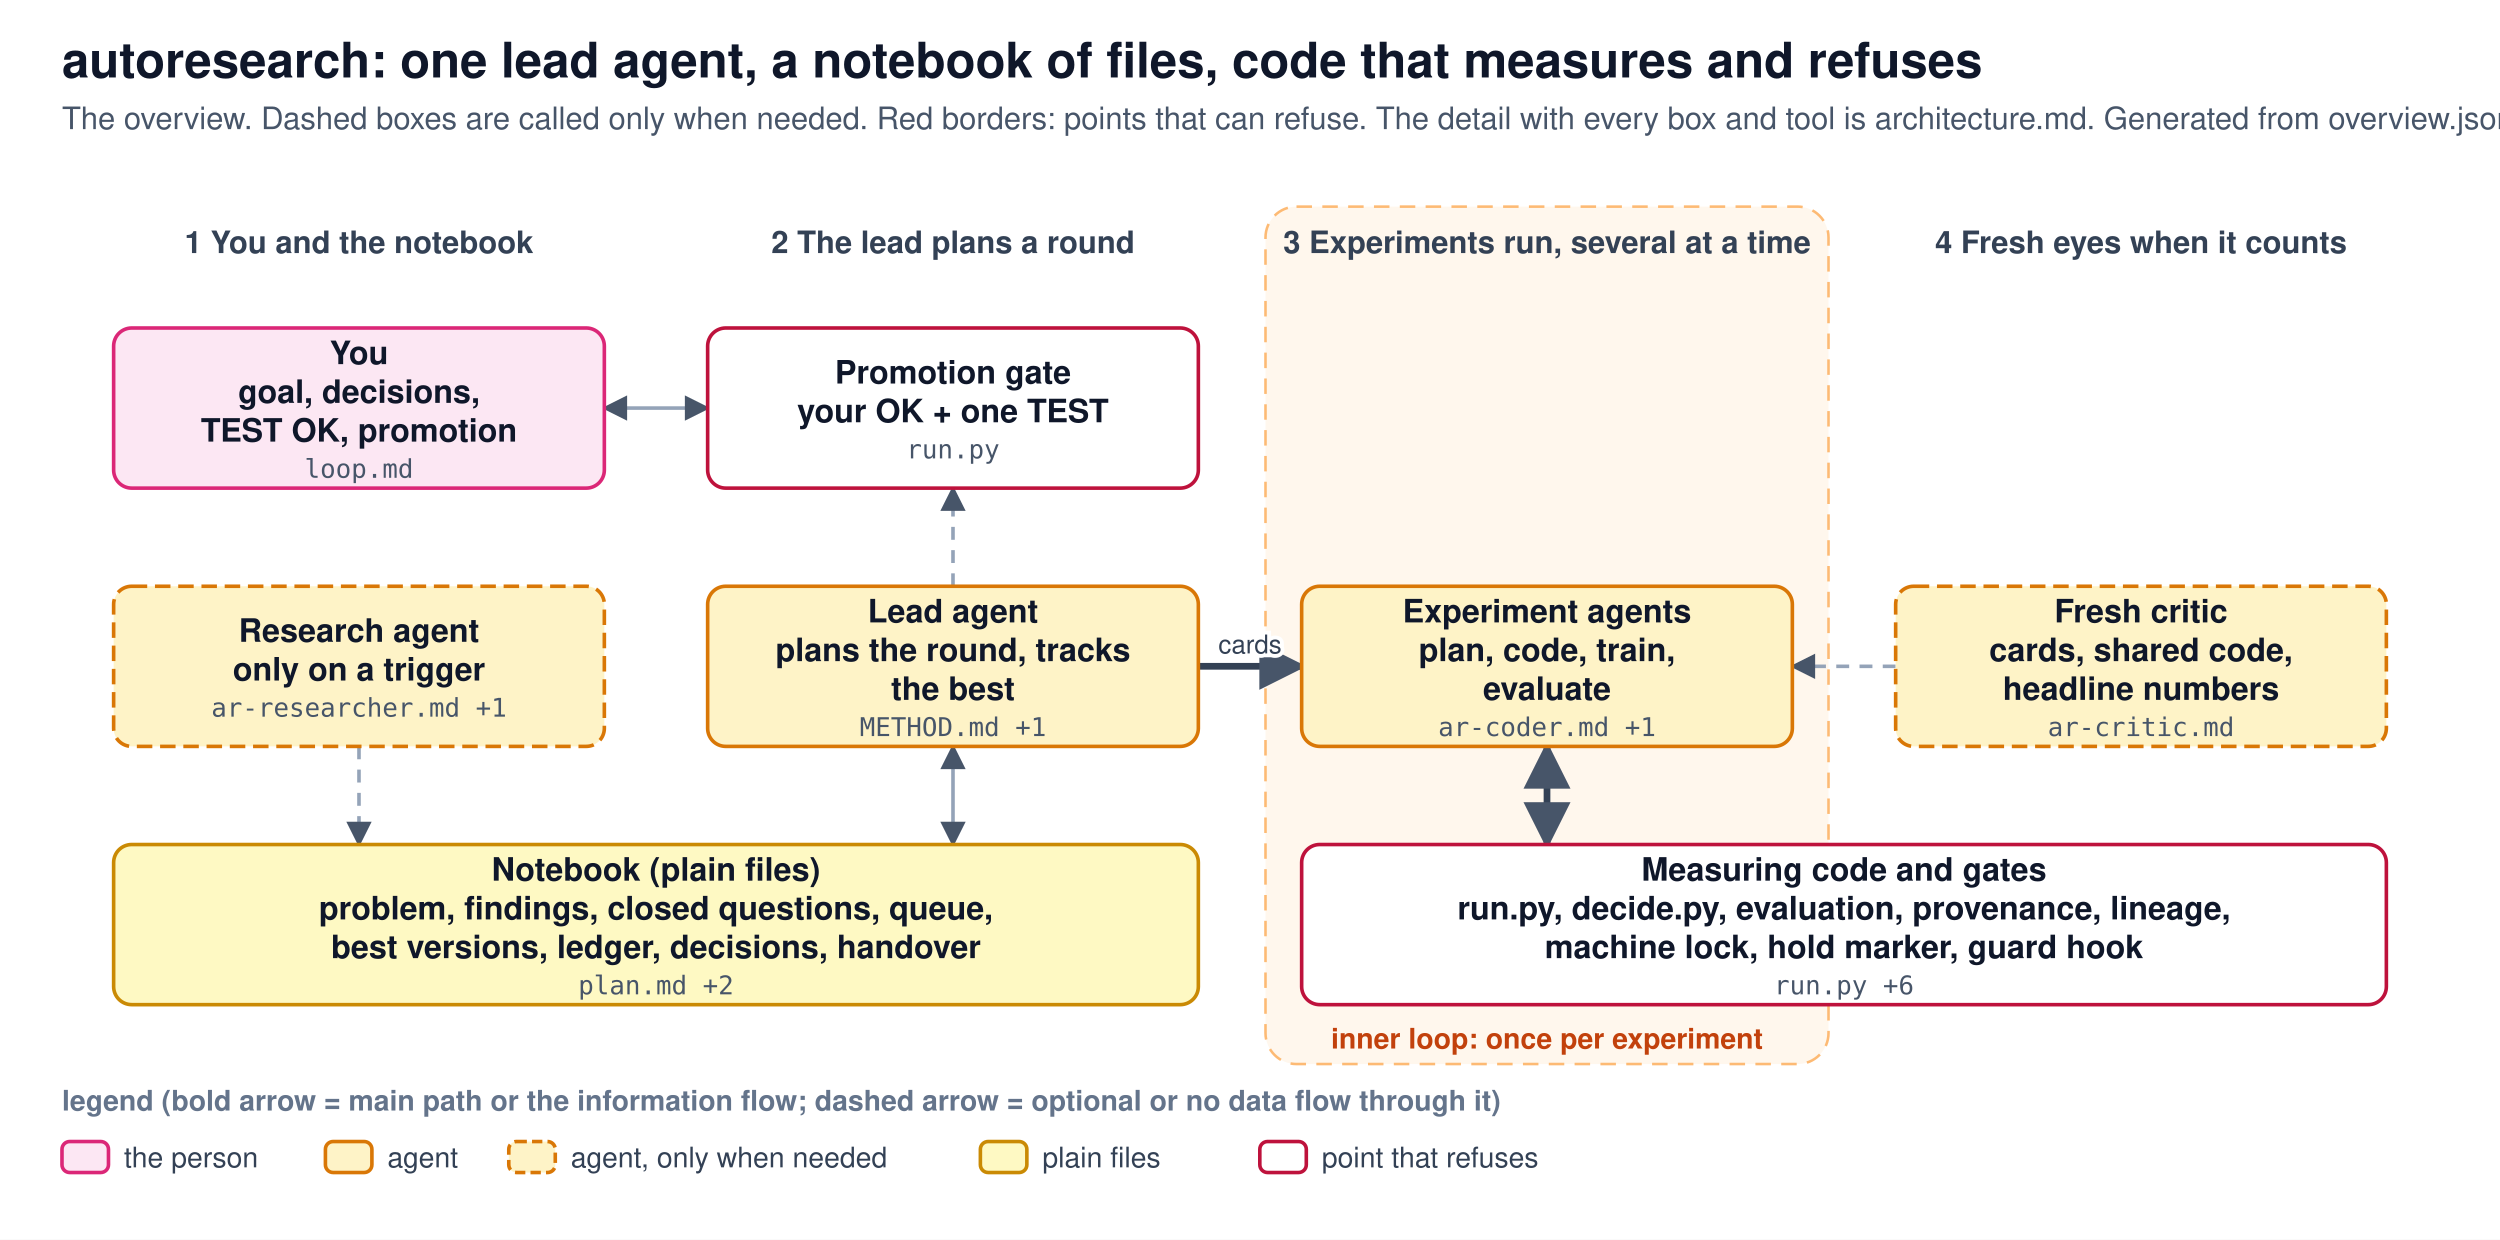
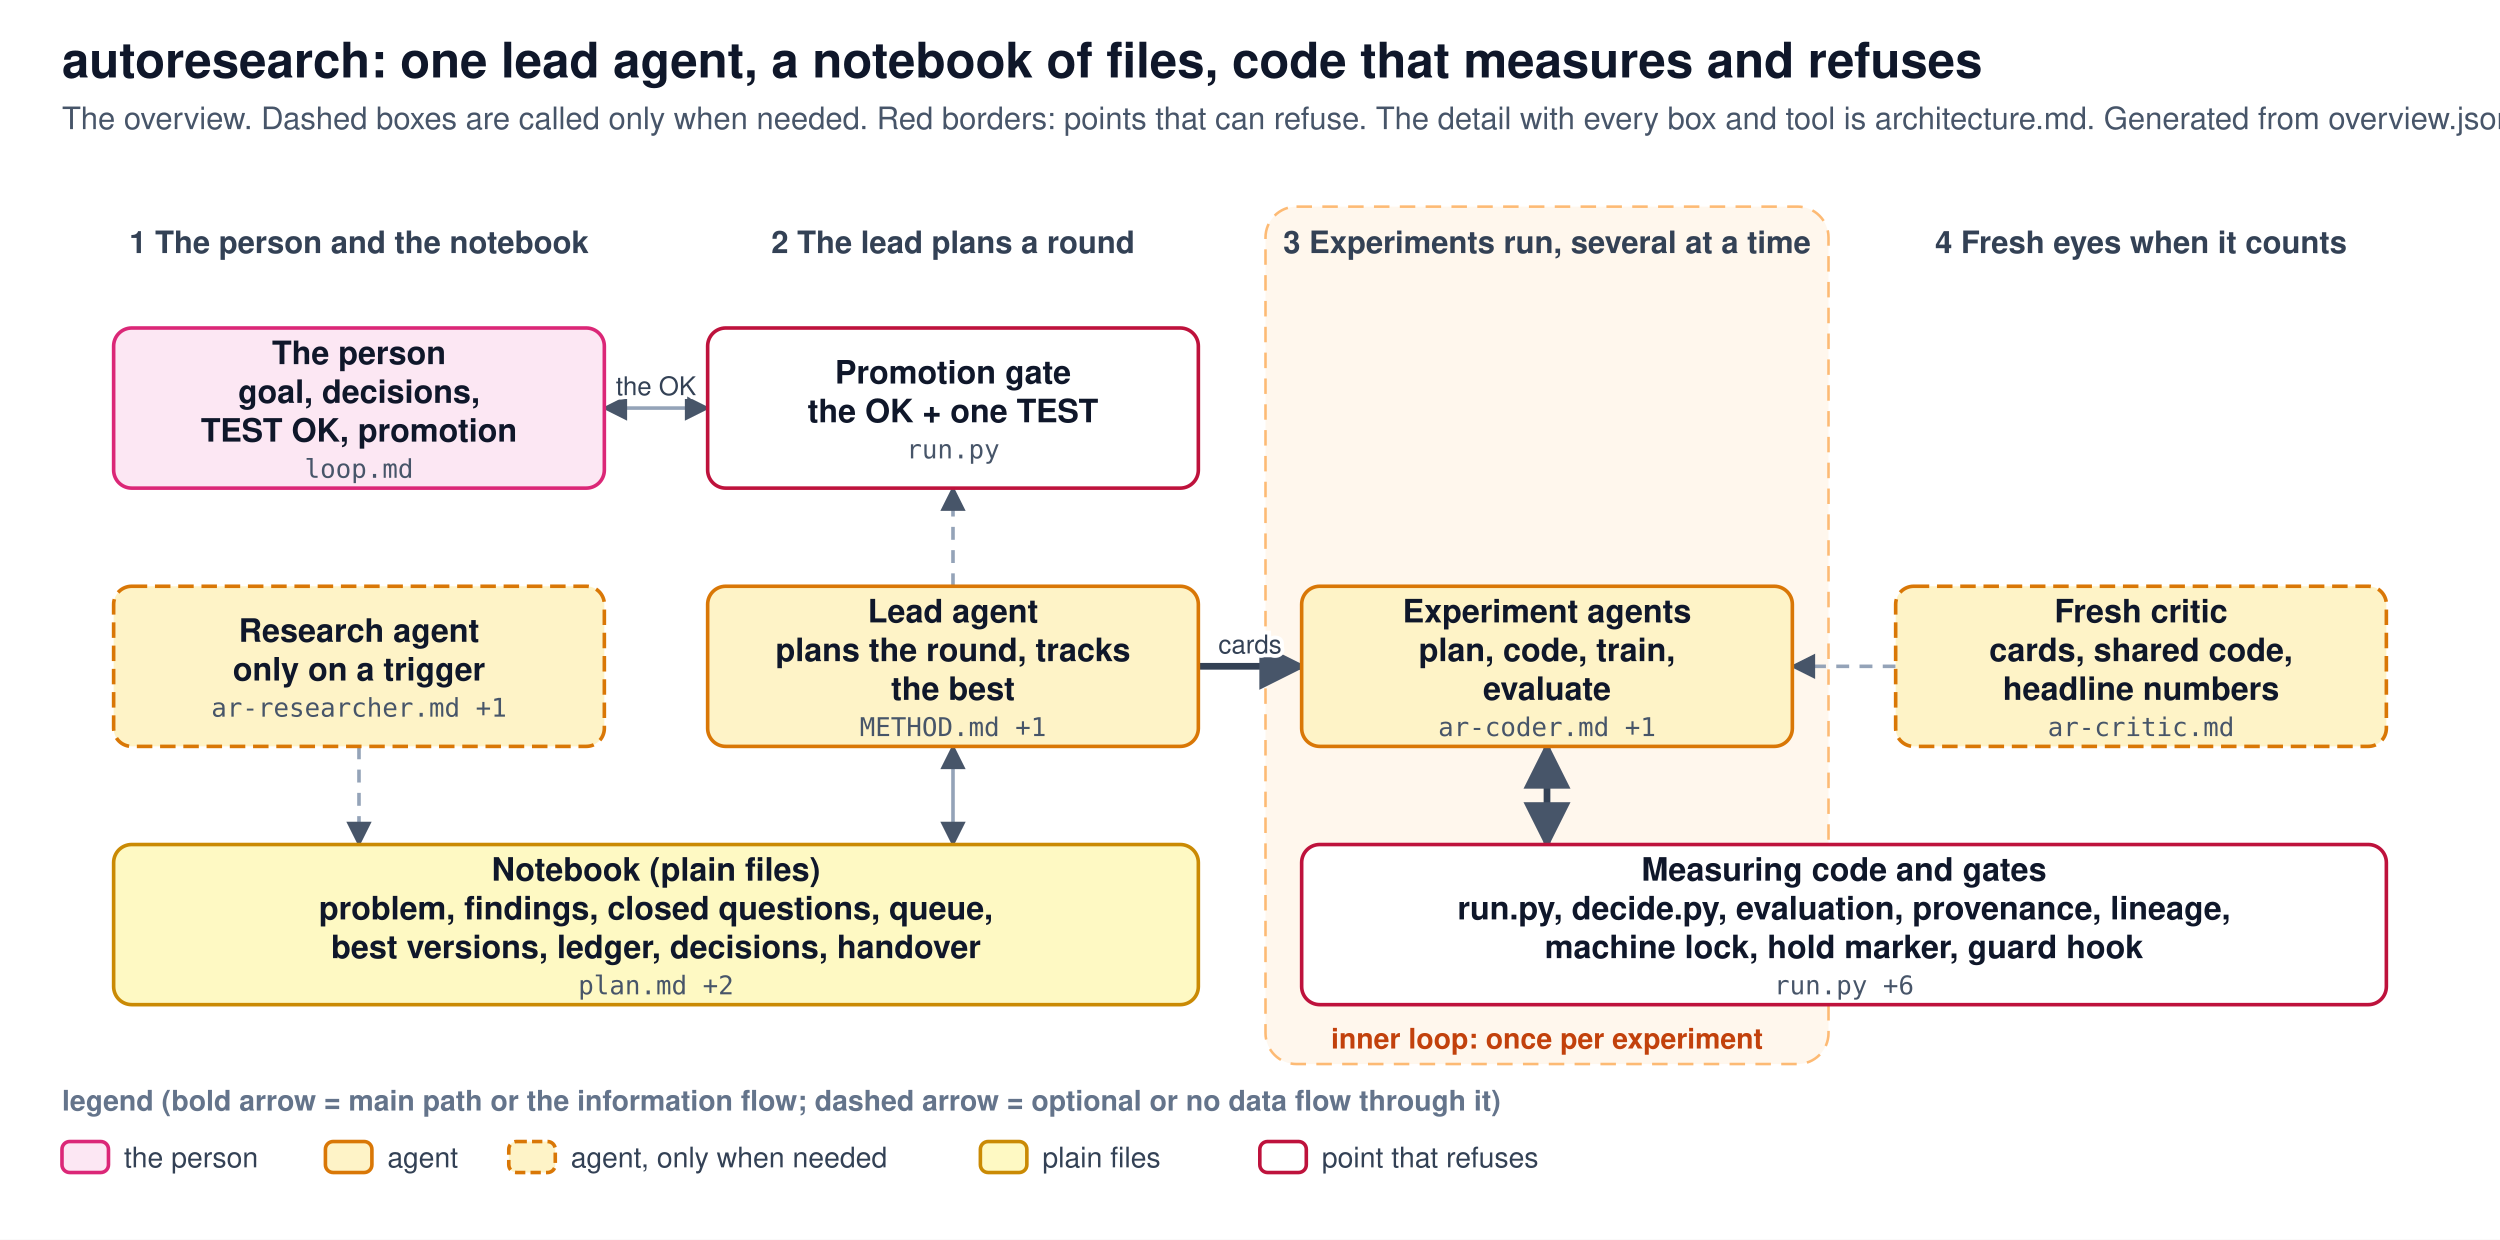
<svg xmlns="http://www.w3.org/2000/svg" viewBox="0 0 968 480" width="968" height="480" font-family="Segoe UI, Helvetica, Arial, sans-serif">
  <defs>
    <marker id="ah" viewBox="0 0 10 10" refX="9" refY="5" markerWidth="7" markerHeight="7" orient="auto-start-reverse">
      <path d="M0,0 L10,5 L0,10 z" fill="#475569" />
    </marker>
  </defs>
  <rect width="968" height="480" fill="#ffffff" />
  <text x="24" y="30" font-size="19" font-weight="700" fill="#0f172a">autoresearch: one lead agent, a notebook of files, code that measures and refuses</text>
  <text x="24" y="50" font-size="12" fill="#475569">The overview. Dashed boxes are called only when needed. Red borders: points that can refuse. The detail with every box and tool is architecture.md. Generated from overview.json; archdraw.py check keeps it in step with the code.</text>
  <rect x="490" y="80" width="218" height="332" rx="12" fill="#fff7ed" stroke="#fdba74" stroke-dasharray="6 4" />
  <text x="599.0" y="406" font-size="11" font-weight="600" text-anchor="middle" fill="#c2410c">inner loop: once per experiment</text>
-   <text x="139.0" y="98" font-size="12" font-weight="700" text-anchor="middle" fill="#334155">1 You and the notebook</text>
+   <text x="139.0" y="98" font-size="12" font-weight="700" text-anchor="middle" fill="#334155">1 The person and the notebook</text>
  <text x="369.0" y="98" font-size="12" font-weight="700" text-anchor="middle" fill="#334155">2 The lead plans a round</text>
  <text x="599.0" y="98" font-size="12" font-weight="700" text-anchor="middle" fill="#334155">3 Experiments run, several at a time</text>
  <text x="829.0" y="98" font-size="12" font-weight="700" text-anchor="middle" fill="#334155">4 Fresh eyes when it counts</text>
  <path d="M234.0,158.0 C254.0,158.0 254.0,158.0 274.0,158.0" fill="none" stroke="#94a3b8" stroke-width="1.4" marker-start="url(#ah)" marker-end="url(#ah)" />
  <path d="M369.0,227.0 C369.0,208.0 369.0,208.0 369.0,189.0" fill="none" stroke="#94a3b8" stroke-width="1.4" stroke-dasharray="5 4" marker-end="url(#ah)" />
  <path d="M464.0,258.0 C484.0,258.0 484.0,258.0 504.0,258.0" fill="none" stroke="#334155" stroke-width="2.6" marker-end="url(#ah)" />
  <path d="M734.0,258.0 C714.0,258.0 714.0,258.0 694.0,258.0" fill="none" stroke="#94a3b8" stroke-width="1.4" stroke-dasharray="5 4" marker-end="url(#ah)" />
  <path d="M369.0,289.0 C369.0,308.0 369.0,308.0 369.0,327.0" fill="none" stroke="#94a3b8" stroke-width="1.4" marker-start="url(#ah)" marker-end="url(#ah)" />
  <path d="M139.0,289.0 C139.0,308.0 139.0,308.0 139.0,327.0" fill="none" stroke="#94a3b8" stroke-width="1.4" stroke-dasharray="5 4" marker-end="url(#ah)" />
  <path d="M599.0,289.0 C599.0,308.0 599.0,308.0 599.0,327.0" fill="none" stroke="#334155" stroke-width="2.6" marker-start="url(#ah)" marker-end="url(#ah)" />
  <g>
    <rect x="44" y="127.0" width="190" height="62" rx="7" fill="#fce7f3" stroke="#db2777" stroke-width="1.4" />
-     <text x="139.0" y="141.0" font-size="12.5" font-weight="600" text-anchor="middle" fill="#0f172a">You</text>
+     <text x="139.0" y="141.0" font-size="12.5" font-weight="600" text-anchor="middle" fill="#0f172a">The person</text>
    <text x="139.0" y="156.0" font-size="12.5" font-weight="600" text-anchor="middle" fill="#0f172a">goal, decisions,</text>
    <text x="139.0" y="171.0" font-size="12.5" font-weight="600" text-anchor="middle" fill="#0f172a">TEST OK, promotion</text>
    <text x="139.0" y="185.0" font-size="10" text-anchor="middle" fill="#475569" font-family="Consolas, Menlo, monospace">loop.md</text>
  </g>
  <g>
    <rect x="274" y="127.0" width="190" height="62" rx="7" fill="#ffffff" stroke="#be123c" stroke-width="1.4" />
    <text x="369.0" y="148.5" font-size="12.5" font-weight="600" text-anchor="middle" fill="#0f172a">Promotion gate</text>
-     <text x="369.0" y="163.5" font-size="12.5" font-weight="600" text-anchor="middle" fill="#0f172a">your OK + one TEST</text>
+     <text x="369.0" y="163.5" font-size="12.5" font-weight="600" text-anchor="middle" fill="#0f172a">the OK + one TEST</text>
    <text x="369.0" y="177.5" font-size="10" text-anchor="middle" fill="#475569" font-family="Consolas, Menlo, monospace">run.py</text>
  </g>
  <g>
    <rect x="44" y="227.0" width="190" height="62" rx="7" fill="#fef3c7" stroke="#d97706" stroke-width="1.4" stroke-dasharray="6 3" />
    <text x="139.0" y="248.5" font-size="12.5" font-weight="600" text-anchor="middle" fill="#0f172a">Research agent</text>
    <text x="139.0" y="263.5" font-size="12.5" font-weight="600" text-anchor="middle" fill="#0f172a">only on a trigger</text>
    <text x="139.0" y="277.5" font-size="10" text-anchor="middle" fill="#475569" font-family="Consolas, Menlo, monospace">ar-researcher.md +1</text>
  </g>
  <g>
    <rect x="274" y="227.0" width="190" height="62" rx="7" fill="#fef3c7" stroke="#d97706" stroke-width="1.4" />
    <text x="369.0" y="241.0" font-size="12.5" font-weight="600" text-anchor="middle" fill="#0f172a">Lead agent</text>
    <text x="369.0" y="256.0" font-size="12.5" font-weight="600" text-anchor="middle" fill="#0f172a">plans the round, tracks</text>
    <text x="369.0" y="271.0" font-size="12.5" font-weight="600" text-anchor="middle" fill="#0f172a">the best</text>
    <text x="369.0" y="285.0" font-size="10" text-anchor="middle" fill="#475569" font-family="Consolas, Menlo, monospace">METHOD.md +1</text>
  </g>
  <g>
    <rect x="504" y="227.0" width="190" height="62" rx="7" fill="#fef3c7" stroke="#d97706" stroke-width="1.4" />
    <text x="599.0" y="241.0" font-size="12.5" font-weight="600" text-anchor="middle" fill="#0f172a">Experiment agents</text>
    <text x="599.0" y="256.0" font-size="12.5" font-weight="600" text-anchor="middle" fill="#0f172a">plan, code, train,</text>
    <text x="599.0" y="271.0" font-size="12.5" font-weight="600" text-anchor="middle" fill="#0f172a">evaluate</text>
    <text x="599.0" y="285.0" font-size="10" text-anchor="middle" fill="#475569" font-family="Consolas, Menlo, monospace">ar-coder.md +1</text>
  </g>
  <g>
    <rect x="734" y="227.0" width="190" height="62" rx="7" fill="#fef3c7" stroke="#d97706" stroke-width="1.4" stroke-dasharray="6 3" />
    <text x="829.0" y="241.0" font-size="12.5" font-weight="600" text-anchor="middle" fill="#0f172a">Fresh critic</text>
    <text x="829.0" y="256.0" font-size="12.5" font-weight="600" text-anchor="middle" fill="#0f172a">cards, shared code,</text>
    <text x="829.0" y="271.0" font-size="12.5" font-weight="600" text-anchor="middle" fill="#0f172a">headline numbers</text>
    <text x="829.0" y="285.0" font-size="10" text-anchor="middle" fill="#475569" font-family="Consolas, Menlo, monospace">ar-critic.md</text>
  </g>
  <g>
    <rect x="44" y="327.0" width="420" height="62" rx="7" fill="#fef9c3" stroke="#ca8a04" stroke-width="1.4" />
    <text x="254.0" y="341.0" font-size="12.5" font-weight="600" text-anchor="middle" fill="#0f172a">Notebook (plain files)</text>
    <text x="254.0" y="356.0" font-size="12.5" font-weight="600" text-anchor="middle" fill="#0f172a">problem, findings, closed questions, queue,</text>
    <text x="254.0" y="371.0" font-size="12.5" font-weight="600" text-anchor="middle" fill="#0f172a">best versions, ledger, decisions, handover</text>
    <text x="254.0" y="385.0" font-size="10" text-anchor="middle" fill="#475569" font-family="Consolas, Menlo, monospace">plan.md +2</text>
  </g>
  <g>
    <rect x="504" y="327.0" width="420" height="62" rx="7" fill="#ffffff" stroke="#be123c" stroke-width="1.4" />
    <text x="714.0" y="341.0" font-size="12.5" font-weight="600" text-anchor="middle" fill="#0f172a">Measuring code and gates</text>
    <text x="714.0" y="356.0" font-size="12.5" font-weight="600" text-anchor="middle" fill="#0f172a">run.py, decide.py, evaluation, provenance, lineage,</text>
    <text x="714.0" y="371.0" font-size="12.5" font-weight="600" text-anchor="middle" fill="#0f172a">machine lock, hold marker, guard hook</text>
    <text x="714.0" y="385.0" font-size="10" text-anchor="middle" fill="#475569" font-family="Consolas, Menlo, monospace">run.py +6</text>
  </g>
+   <text x="254.0" y="153.0" font-size="10" text-anchor="middle" fill="#334155" stroke="#ffffff" stroke-width="3" paint-order="stroke">the OK</text>
  <text x="484.0" y="253.0" font-size="10" text-anchor="middle" fill="#334155" stroke="#ffffff" stroke-width="3" paint-order="stroke">cards</text>
  <text x="24" y="430" font-size="11" font-weight="600" fill="#64748b">legend (bold arrow = main path or the information flow; dashed arrow = optional or no data flow through it)</text>
  <rect x="24" y="442" width="18" height="12" rx="3" fill="#fce7f3" stroke="#db2777" stroke-width="1.4" />
  <text x="48" y="452" font-size="11" fill="#334155">the person</text>
  <rect x="126.0" y="442" width="18" height="12" rx="3" fill="#fef3c7" stroke="#d97706" stroke-width="1.4" />
  <text x="150.0" y="452" font-size="11" fill="#334155">agent</text>
  <rect x="197.0" y="442" width="18" height="12" rx="3" fill="#fef3c7" stroke="#d97706" stroke-width="1.4" stroke-dasharray="4 2" />
  <text x="221.0" y="452" font-size="11" fill="#334155">agent, only when needed</text>
  <rect x="379.6" y="442" width="18" height="12" rx="3" fill="#fef9c3" stroke="#ca8a04" stroke-width="1.4" />
  <text x="403.6" y="452" font-size="11" fill="#334155">plain files</text>
  <rect x="487.8" y="442" width="18" height="12" rx="3" fill="#ffffff" stroke="#be123c" stroke-width="1.4" />
  <text x="511.8" y="452" font-size="11" fill="#334155">point that refuses</text>
</svg>
